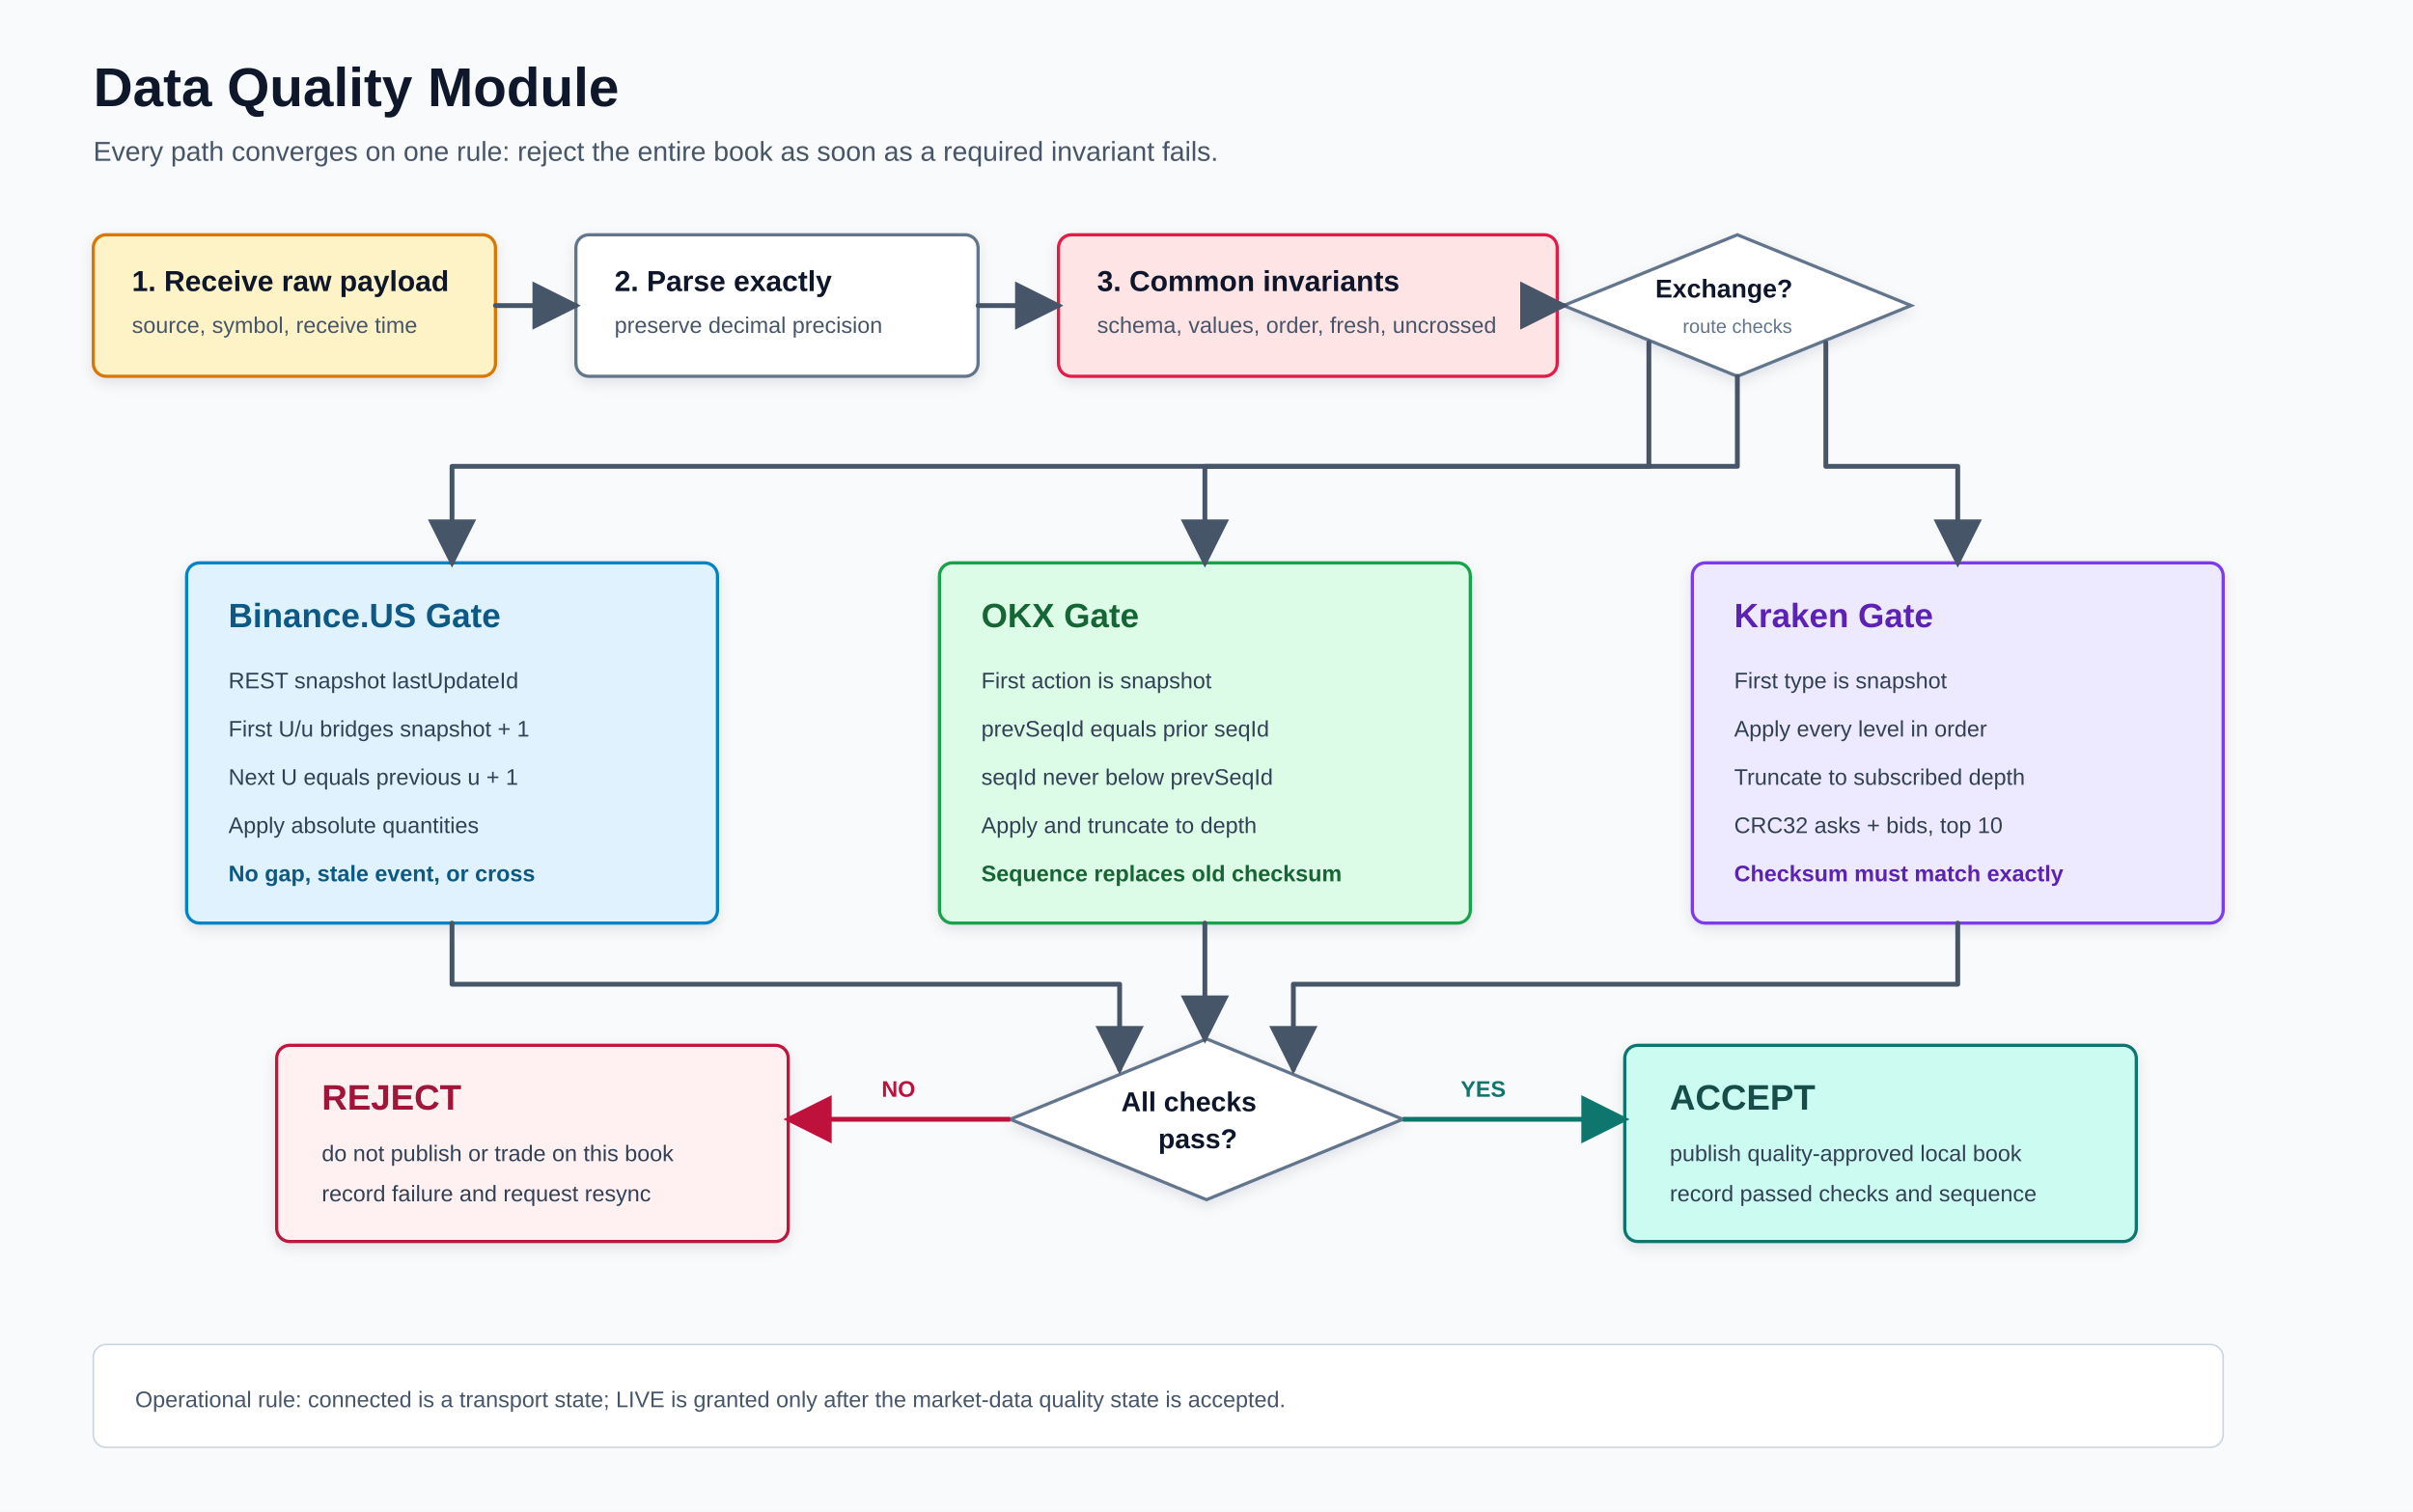
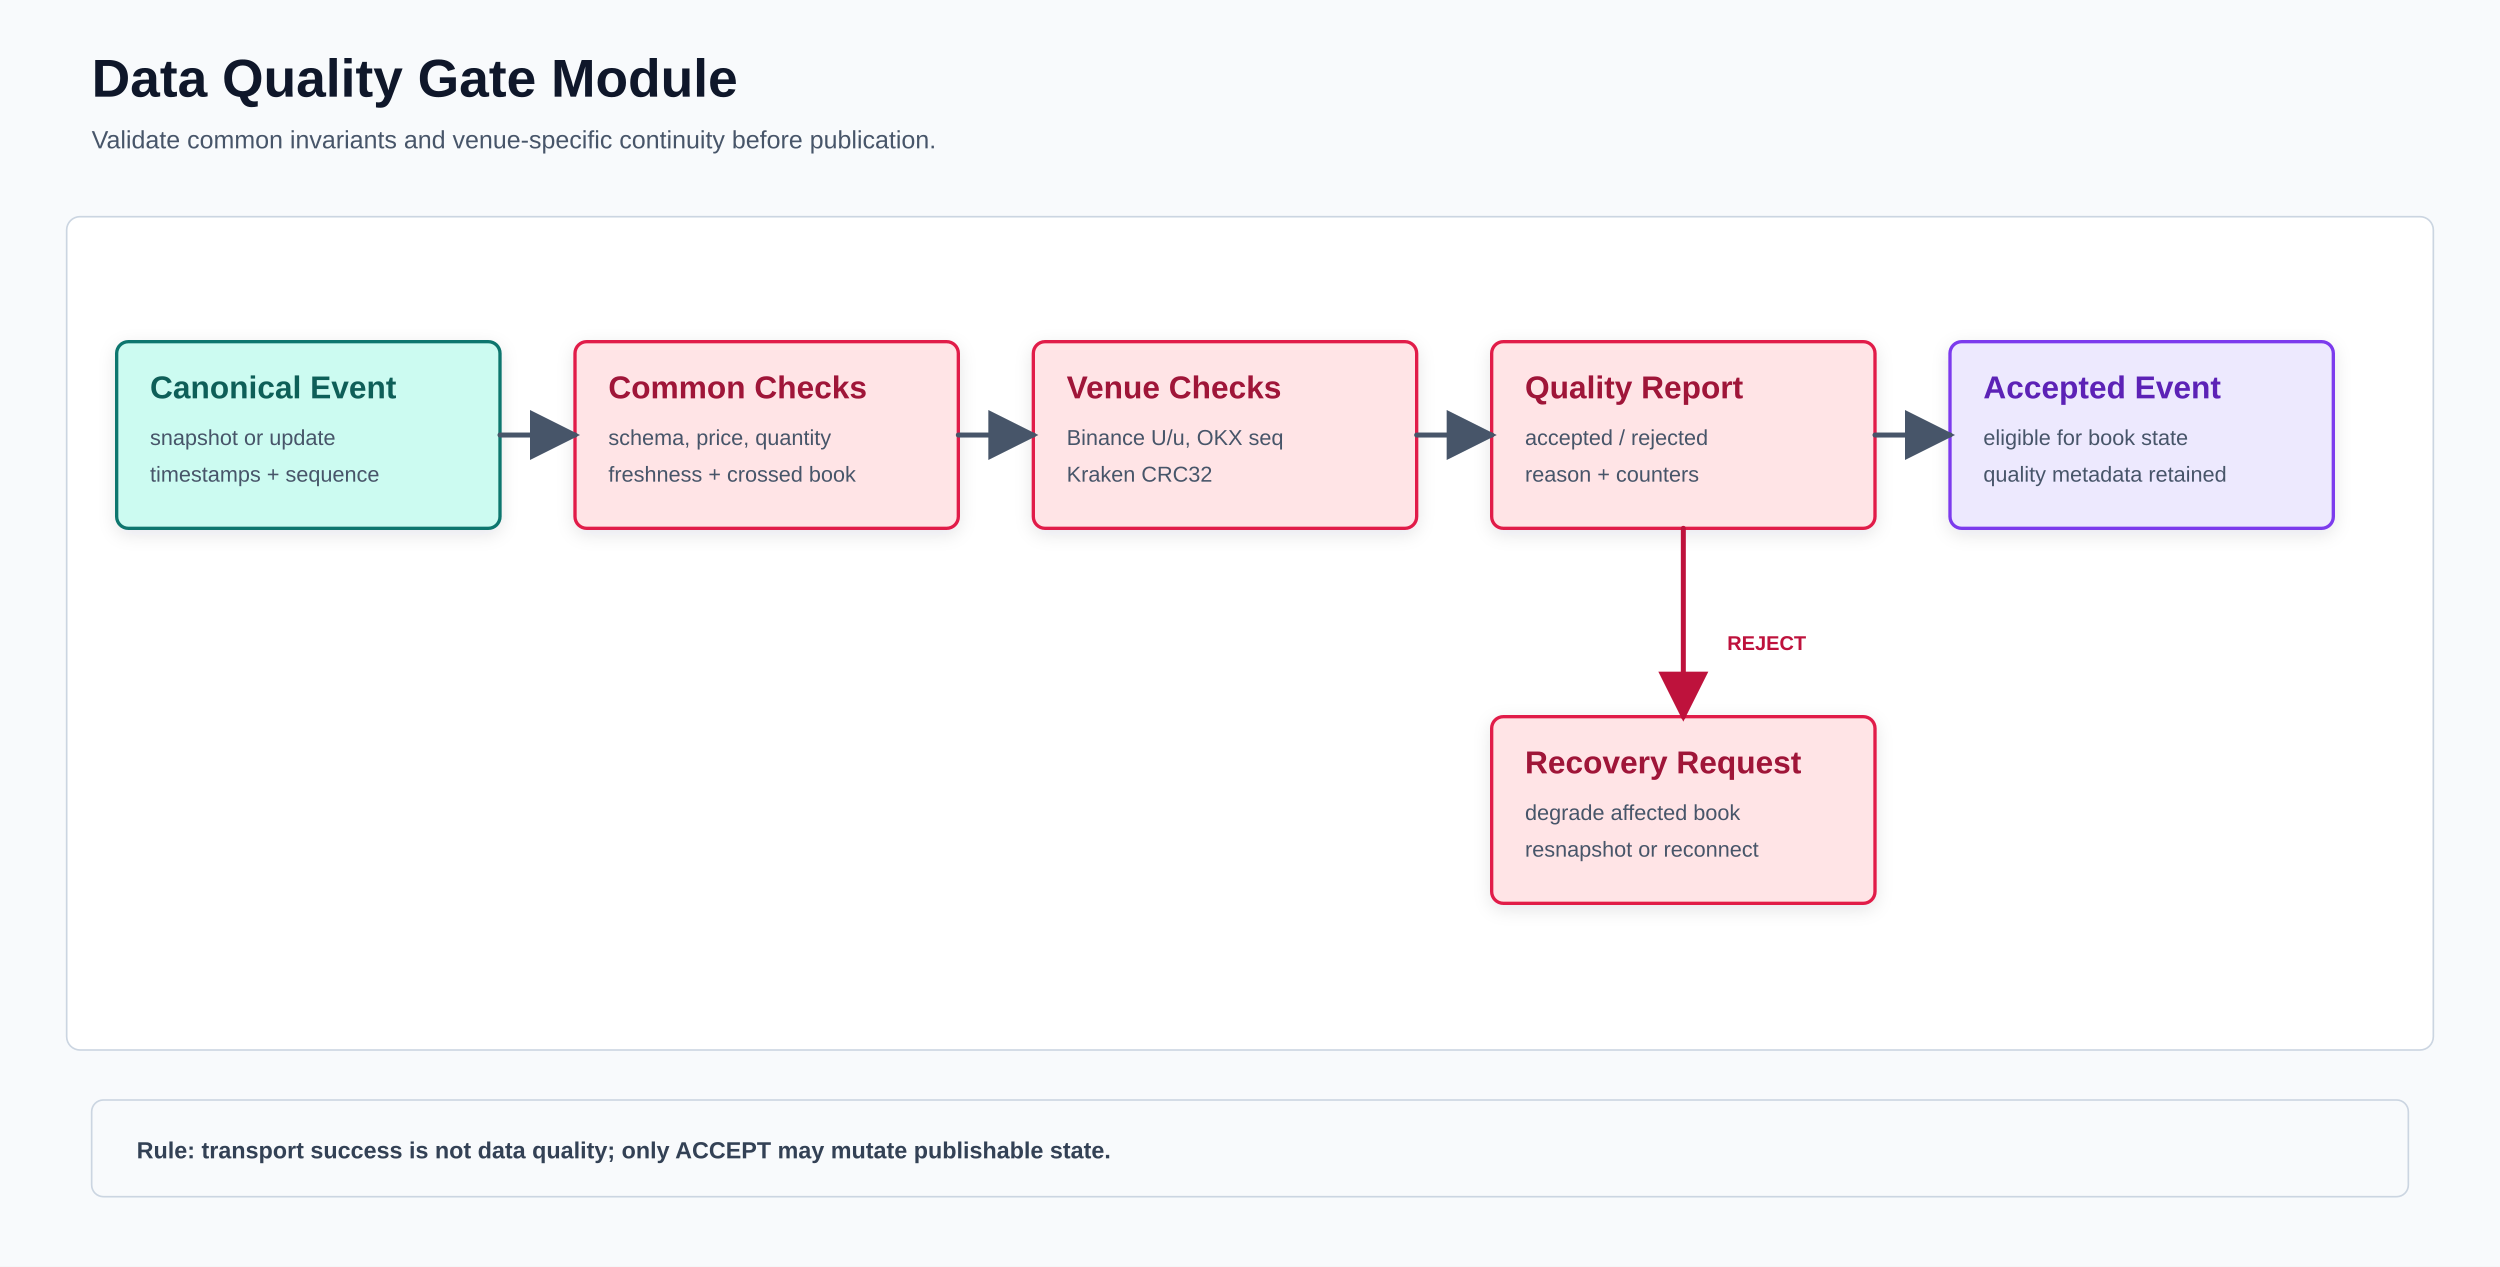
- <svg xmlns="http://www.w3.org/2000/svg" width="1500" height="940" viewBox="0 0 1500 940" role="img" aria-labelledby="title desc">
+ <svg xmlns="http://www.w3.org/2000/svg" width="1500" height="760" viewBox="0 0 1500 760" role="img" aria-labelledby="title desc">
  <defs>
-     <marker id="arrow" markerWidth="12" markerHeight="12" refX="10" refY="6" orient="auto">
+     <marker id="arrow" markerWidth="12" markerHeight="12" refX="10" refY="6" orient="auto" markerUnits="strokeWidth">
      <path d="M1 1 L11 6 L1 11 Z" fill="#475569" />
    </marker>
-     <marker id="passArrow" markerWidth="12" markerHeight="12" refX="10" refY="6" orient="auto">
-       <path d="M1 1 L11 6 L1 11 Z" fill="#0f766e" />
-     </marker>
-     <marker id="failArrow" markerWidth="12" markerHeight="12" refX="10" refY="6" orient="auto">
+     <marker id="failure-arrow" markerWidth="12" markerHeight="12" refX="10" refY="6" orient="auto" markerUnits="strokeWidth">
      <path d="M1 1 L11 6 L1 11 Z" fill="#be123c" />
    </marker>
-     <filter id="shadow" x="-10%" y="-10%" width="120%" height="130%">
-       <feDropShadow dx="0" dy="3" stdDeviation="4" flood-color="#0f172a" flood-opacity="0.10" />
+     <marker id="replay-arrow" markerWidth="12" markerHeight="12" refX="10" refY="6" orient="auto" markerUnits="strokeWidth">
+       <path d="M1 1 L11 6 L1 11 Z" fill="#a21caf" />
+     </marker>
+     <filter id="shadow" x="-15%" y="-15%" width="130%" height="140%">
+       <feDropShadow dx="0" dy="3" stdDeviation="5" flood-color="#0f172a" flood-opacity="0.10" />
    </filter>
  </defs>
-   <rect width="1500" height="940" fill="#f8fafc" />
-   <text x="58" y="66" font-family="Arial, sans-serif" font-size="34" font-weight="700" fill="#0f172a">Data Quality Module</text>
-   <text x="58" y="100" font-family="Arial, sans-serif" font-size="17" fill="#475569">Every path converges on one rule: reject the entire book as soon as a required invariant fails.</text>
-   <g filter="url(#shadow)" font-family="Arial, sans-serif">
-     <rect x="58" y="146" width="250" height="88" rx="8" fill="#fef3c7" stroke="#d97706" stroke-width="2" />
-     <text x="82" y="181" font-size="18" font-weight="700" fill="#0f172a">1. Receive raw payload</text>
-     <text x="82" y="207" font-size="14" fill="#475569">source, symbol, receive time</text>
-     <rect x="358" y="146" width="250" height="88" rx="8" fill="#ffffff" stroke="#64748b" stroke-width="2" />
-     <text x="382" y="181" font-size="18" font-weight="700" fill="#0f172a">2. Parse exactly</text>
-     <text x="382" y="207" font-size="14" fill="#475569">preserve decimal precision</text>
-     <rect x="658" y="146" width="310" height="88" rx="8" fill="#ffe4e6" stroke="#e11d48" stroke-width="2" />
-     <text x="682" y="181" font-size="18" font-weight="700" fill="#0f172a">3. Common invariants</text>
-     <text x="682" y="207" font-size="14" fill="#475569">schema, values, order, fresh, uncrossed</text>
-     <polygon points="1080,146 1188,190 1080,234 972,190" fill="#ffffff" stroke="#64748b" stroke-width="2" />
-     <text x="1029" y="185" font-size="16" font-weight="700" fill="#0f172a">Exchange?</text>
-     <text x="1046" y="207" font-size="12" fill="#64748b">route checks</text>
-     <rect x="116" y="350" width="330" height="224" rx="8" fill="#e0f2fe" stroke="#0284c7" stroke-width="2" />
-     <text x="142" y="390" font-size="21" font-weight="700" fill="#075985">Binance.US Gate</text>
-     <text x="142" y="428" font-size="14" fill="#334155">REST snapshot lastUpdateId</text>
-     <text x="142" y="458" font-size="14" fill="#334155">First U/u bridges snapshot + 1</text>
-     <text x="142" y="488" font-size="14" fill="#334155">Next U equals previous u + 1</text>
-     <text x="142" y="518" font-size="14" fill="#334155">Apply absolute quantities</text>
-     <text x="142" y="548" font-size="14" font-weight="700" fill="#075985">No gap, stale event, or cross</text>
-     <rect x="584" y="350" width="330" height="224" rx="8" fill="#dcfce7" stroke="#16a34a" stroke-width="2" />
-     <text x="610" y="390" font-size="21" font-weight="700" fill="#166534">OKX Gate</text>
-     <text x="610" y="428" font-size="14" fill="#334155">First action is snapshot</text>
-     <text x="610" y="458" font-size="14" fill="#334155">prevSeqId equals prior seqId</text>
-     <text x="610" y="488" font-size="14" fill="#334155">seqId never below prevSeqId</text>
-     <text x="610" y="518" font-size="14" fill="#334155">Apply and truncate to depth</text>
-     <text x="610" y="548" font-size="14" font-weight="700" fill="#166534">Sequence replaces old checksum</text>
-     <rect x="1052" y="350" width="330" height="224" rx="8" fill="#ede9fe" stroke="#7c3aed" stroke-width="2" />
-     <text x="1078" y="390" font-size="21" font-weight="700" fill="#5b21b6">Kraken Gate</text>
-     <text x="1078" y="428" font-size="14" fill="#334155">First type is snapshot</text>
-     <text x="1078" y="458" font-size="14" fill="#334155">Apply every level in order</text>
-     <text x="1078" y="488" font-size="14" fill="#334155">Truncate to subscribed depth</text>
-     <text x="1078" y="518" font-size="14" fill="#334155">CRC32 asks + bids, top 10</text>
-     <text x="1078" y="548" font-size="14" font-weight="700" fill="#5b21b6">Checksum must match exactly</text>
-     <polygon points="750,646 872,696 750,746 628,696" fill="#ffffff" stroke="#64748b" stroke-width="2" />
-     <text x="697" y="691" font-size="17" font-weight="700" fill="#0f172a">All checks</text>
-     <text x="720" y="714" font-size="17" font-weight="700" fill="#0f172a">pass?</text>
-     <rect x="1010" y="650" width="318" height="122" rx="8" fill="#ccfbf1" stroke="#0f766e" stroke-width="2" />
-     <text x="1038" y="690" font-size="22" font-weight="700" fill="#134e4a">ACCEPT</text>
-     <text x="1038" y="722" font-size="14" fill="#334155">publish quality-approved local book</text>
-     <text x="1038" y="747" font-size="14" fill="#334155">record passed checks and sequence</text>
-     <rect x="172" y="650" width="318" height="122" rx="8" fill="#fff1f2" stroke="#be123c" stroke-width="2" />
-     <text x="200" y="690" font-size="22" font-weight="700" fill="#9f1239">REJECT</text>
-     <text x="200" y="722" font-size="14" fill="#334155">do not publish or trade on this book</text>
-     <text x="200" y="747" font-size="14" fill="#334155">record failure and request resync</text>
+   <rect width="1500" height="760" fill="#f8fafc" />
+   <text x="55" y="58" font-family="Arial, sans-serif" font-size="32" font-weight="700" fill="#0f172a" text-anchor="start">Data Quality Gate Module</text>
+   <text x="55" y="89" font-family="Arial, sans-serif" font-size="15" font-weight="400" fill="#475569" text-anchor="start">Validate common invariants and venue-specific continuity before publication.</text>
+   <rect x="40" y="130" width="1420" height="500" rx="8" fill="#ffffff" stroke="#cbd5e1" />
+   <g filter="url(#shadow)">
+     <rect x="70" y="205" width="230" height="112" rx="7" fill="#ccfbf1" stroke="#0f766e" stroke-width="2" />
+     <text x="90" y="239" font-family="Arial, sans-serif" font-size="19" font-weight="700" fill="#115e59" text-anchor="start">Canonical Event</text>
+     <text x="90" y="267" font-family="Arial, sans-serif" font-size="13" font-weight="400" fill="#475569" text-anchor="start">snapshot or update</text>
+     <text x="90" y="289" font-family="Arial, sans-serif" font-size="13" font-weight="400" fill="#475569" text-anchor="start">timestamps + sequence</text>
  </g>
-   <g fill="none" stroke="#475569" stroke-width="3" stroke-linecap="round" stroke-linejoin="round" marker-end="url(#arrow)">
-     <path d="M308 190 H358" />
-     <path d="M608 190 H658" />
-     <path d="M968 190 H972" />
-     <path d="M1025 213 V290 H281 V350" />
-     <path d="M1080 234 V290 H749 V350" />
-     <path d="M1135 213 V290 H1217 V350" />
-     <path d="M281 574 V612 H696 V665" />
-     <path d="M749 574 V646" />
-     <path d="M1217 574 V612 H804 V665" />
+   <g filter="url(#shadow)">
+     <rect x="345" y="205" width="230" height="112" rx="7" fill="#ffe4e6" stroke="#e11d48" stroke-width="2" />
+     <text x="365" y="239" font-family="Arial, sans-serif" font-size="19" font-weight="700" fill="#9f1239" text-anchor="start">Common Checks</text>
+     <text x="365" y="267" font-family="Arial, sans-serif" font-size="13" font-weight="400" fill="#475569" text-anchor="start">schema, price, quantity</text>
+     <text x="365" y="289" font-family="Arial, sans-serif" font-size="13" font-weight="400" fill="#475569" text-anchor="start">freshness + crossed book</text>
  </g>
-   <path d="M872 696 H1010" fill="none" stroke="#0f766e" stroke-width="3" marker-end="url(#passArrow)" />
-   <path d="M628 696 H490" fill="none" stroke="#be123c" stroke-width="3" marker-end="url(#failArrow)" />
-   <text x="908" y="682" font-family="Arial, sans-serif" font-size="14" font-weight="700" fill="#0f766e">YES</text>
-   <text x="548" y="682" font-family="Arial, sans-serif" font-size="14" font-weight="700" fill="#be123c">NO</text>
-   <rect x="58" y="836" width="1324" height="64" rx="8" fill="#ffffff" stroke="#cbd5e1" />
-   <text x="84" y="875" font-family="Arial, sans-serif" font-size="14" fill="#475569">Operational rule: connected is a transport state; LIVE is granted only after the market-data quality state is accepted.</text>
+   <g filter="url(#shadow)">
+     <rect x="620" y="205" width="230" height="112" rx="7" fill="#ffe4e6" stroke="#e11d48" stroke-width="2" />
+     <text x="640" y="239" font-family="Arial, sans-serif" font-size="19" font-weight="700" fill="#9f1239" text-anchor="start">Venue Checks</text>
+     <text x="640" y="267" font-family="Arial, sans-serif" font-size="13" font-weight="400" fill="#475569" text-anchor="start">Binance U/u, OKX seq</text>
+     <text x="640" y="289" font-family="Arial, sans-serif" font-size="13" font-weight="400" fill="#475569" text-anchor="start">Kraken CRC32</text>
+   </g>
+   <g filter="url(#shadow)">
+     <rect x="895" y="205" width="230" height="112" rx="7" fill="#ffe4e6" stroke="#e11d48" stroke-width="2" />
+     <text x="915" y="239" font-family="Arial, sans-serif" font-size="19" font-weight="700" fill="#9f1239" text-anchor="start">Quality Report</text>
+     <text x="915" y="267" font-family="Arial, sans-serif" font-size="13" font-weight="400" fill="#475569" text-anchor="start">accepted / rejected</text>
+     <text x="915" y="289" font-family="Arial, sans-serif" font-size="13" font-weight="400" fill="#475569" text-anchor="start">reason + counters</text>
+   </g>
+   <g filter="url(#shadow)">
+     <rect x="1170" y="205" width="230" height="112" rx="7" fill="#ede9fe" stroke="#7c3aed" stroke-width="2" />
+     <text x="1190" y="239" font-family="Arial, sans-serif" font-size="19" font-weight="700" fill="#5b21b6" text-anchor="start">Accepted Event</text>
+     <text x="1190" y="267" font-family="Arial, sans-serif" font-size="13" font-weight="400" fill="#475569" text-anchor="start">eligible for book state</text>
+     <text x="1190" y="289" font-family="Arial, sans-serif" font-size="13" font-weight="400" fill="#475569" text-anchor="start">quality metadata retained</text>
+   </g>
+   <g filter="url(#shadow)">
+     <rect x="895" y="430" width="230" height="112" rx="7" fill="#ffe4e6" stroke="#e11d48" stroke-width="2" />
+     <text x="915" y="464" font-family="Arial, sans-serif" font-size="19" font-weight="700" fill="#9f1239" text-anchor="start">Recovery Request</text>
+     <text x="915" y="492" font-family="Arial, sans-serif" font-size="13" font-weight="400" fill="#475569" text-anchor="start">degrade affected book</text>
+     <text x="915" y="514" font-family="Arial, sans-serif" font-size="13" font-weight="400" fill="#475569" text-anchor="start">resnapshot or reconnect</text>
+   </g>
+   <path d="M300 261 H345" fill="none" stroke="#475569" stroke-width="3" stroke-linecap="round" stroke-linejoin="round" marker-end="url(#arrow)" />
+   <path d="M575 261 H620" fill="none" stroke="#475569" stroke-width="3" stroke-linecap="round" stroke-linejoin="round" marker-end="url(#arrow)" />
+   <path d="M850 261 H895" fill="none" stroke="#475569" stroke-width="3" stroke-linecap="round" stroke-linejoin="round" marker-end="url(#arrow)" />
+   <path d="M1125 261 H1170" fill="none" stroke="#475569" stroke-width="3" stroke-linecap="round" stroke-linejoin="round" marker-end="url(#arrow)" />
+   <path d="M1010 317 V430" fill="none" stroke="#be123c" stroke-width="3" stroke-linecap="round" stroke-linejoin="round" marker-end="url(#failure-arrow)" />
+   <text x="1060" y="390" font-family="Arial, sans-serif" font-size="12" font-weight="700" fill="#be123c" text-anchor="middle">REJECT</text>
+   <rect x="55" y="660" width="1390" height="58" rx="7" fill="#f8fafc" stroke="#cbd5e1" />
+   <text x="82" y="695" font-family="Arial, sans-serif" font-size="14" font-weight="700" fill="#334155" text-anchor="start">Rule: transport success is not data quality; only ACCEPT may mutate publishable state.</text>
</svg>
